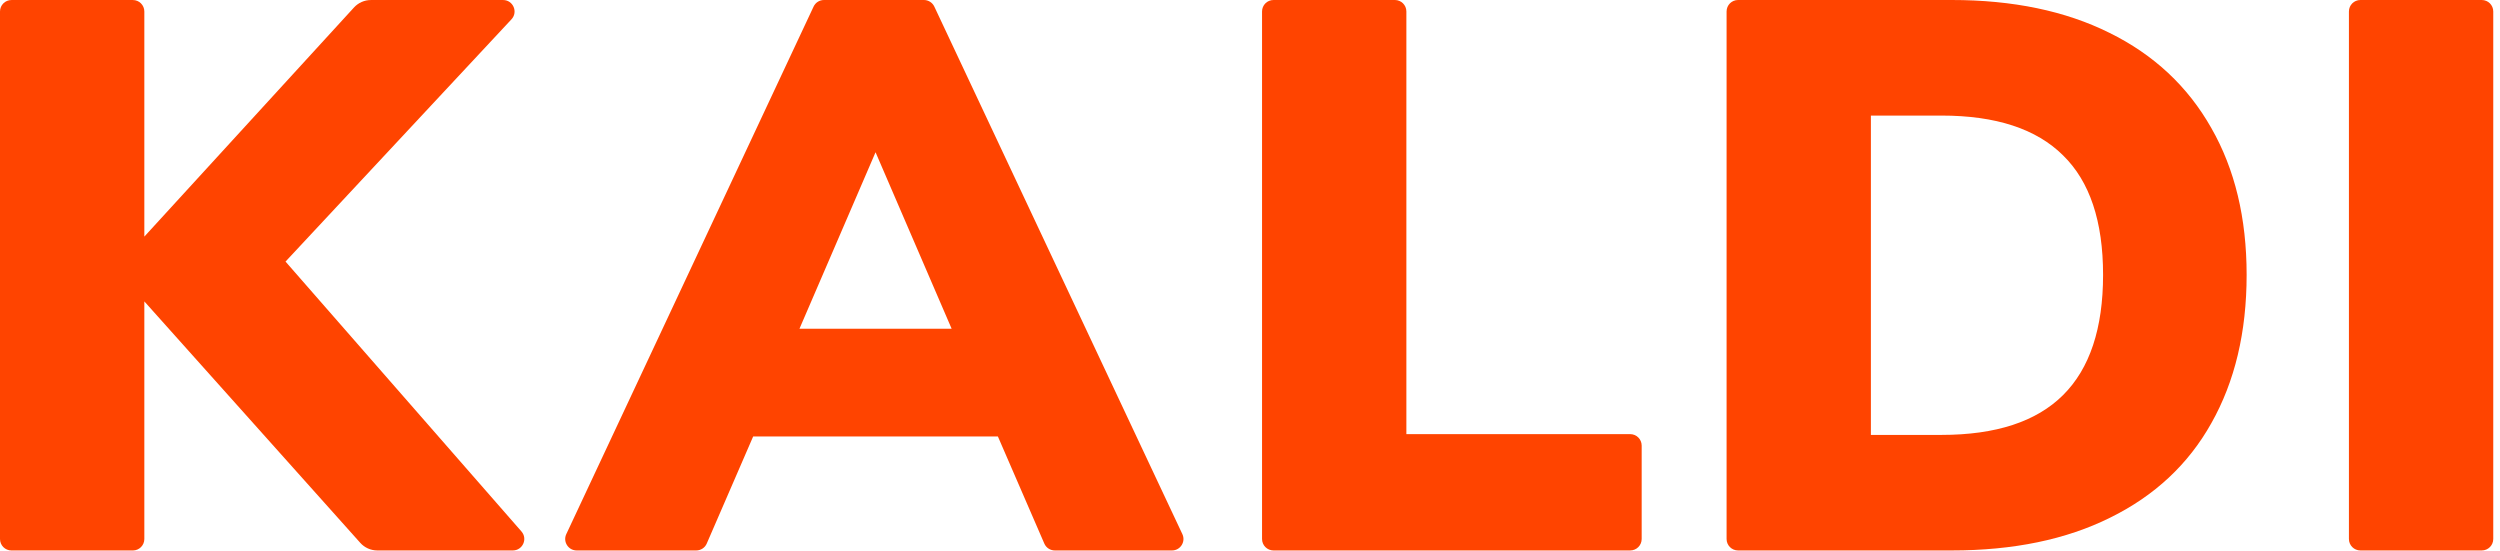
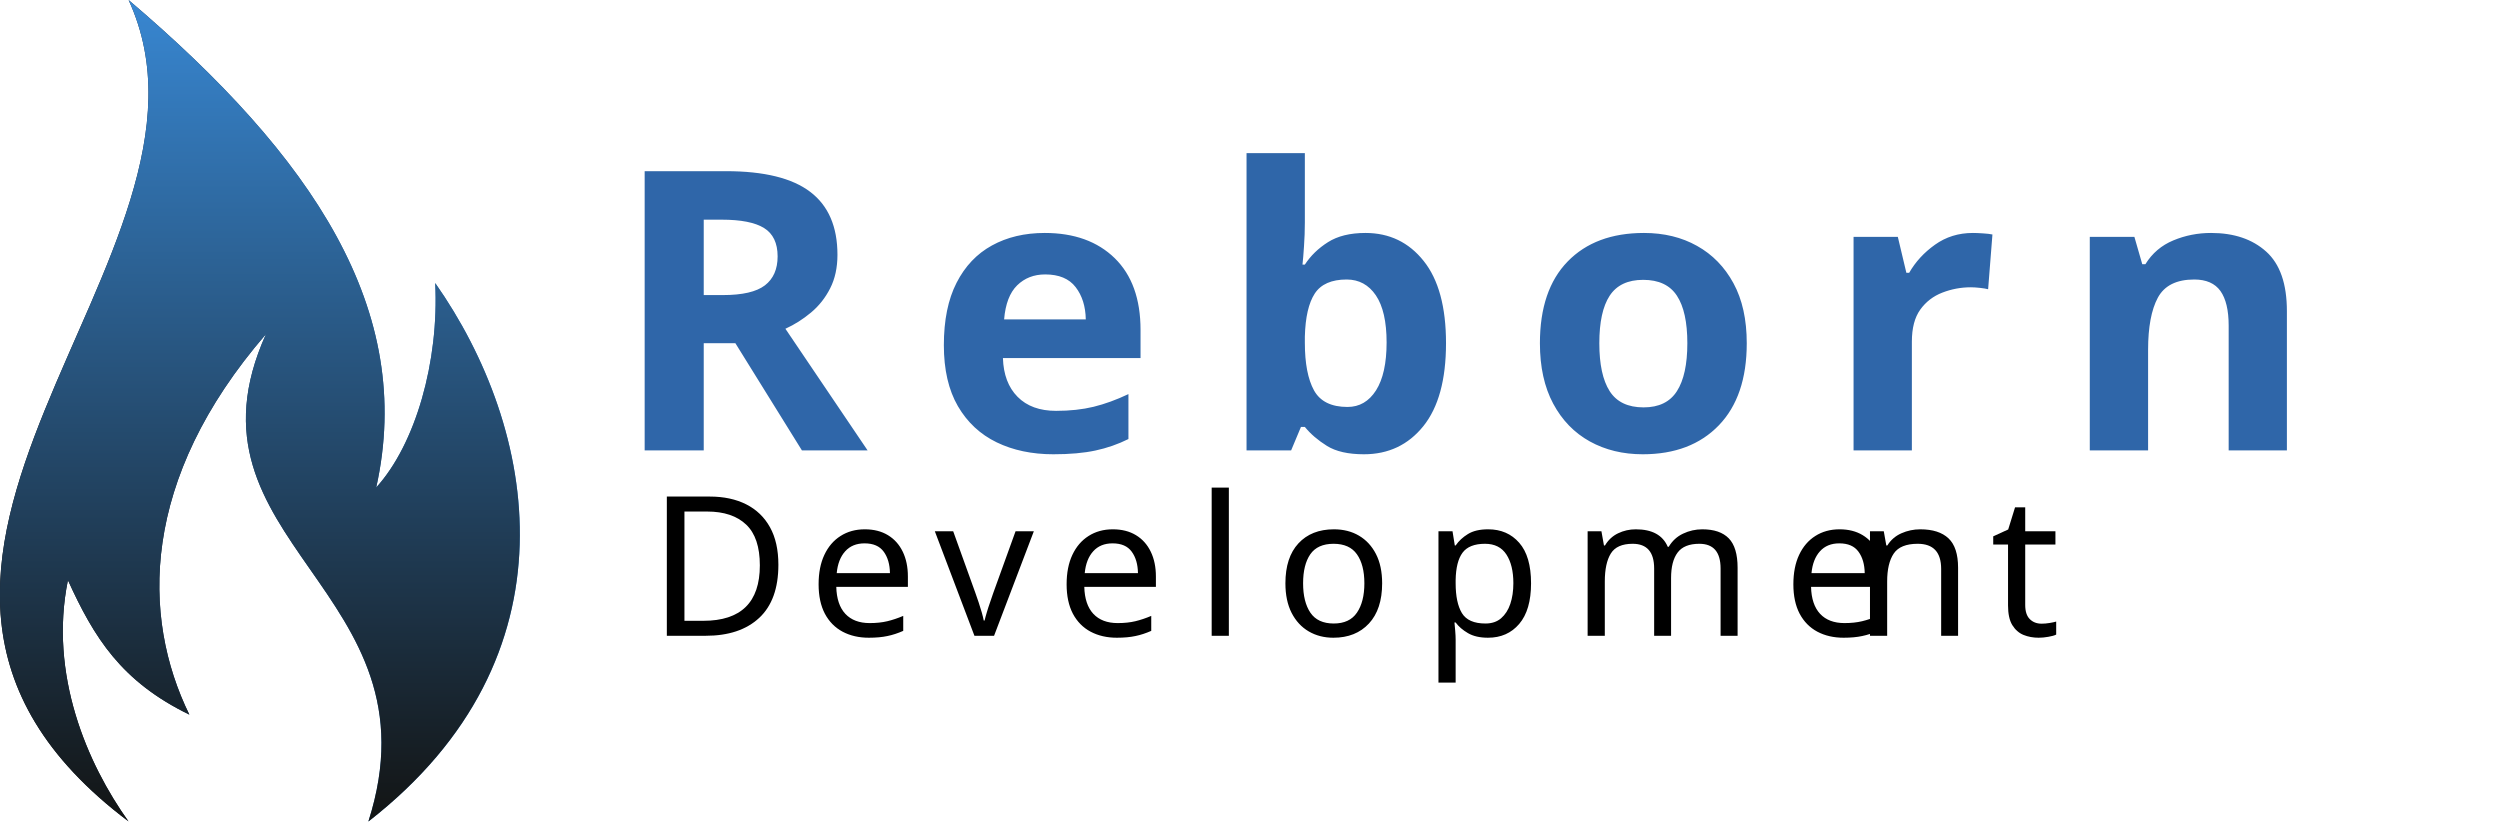
- <svg xmlns="http://www.w3.org/2000/svg" xmlns:xlink="http://www.w3.org/1999/xlink" viewBox="0 0 109 24">
-   <g transform="translate(-1470)">
-     <g style="mix-blend-mode:normal" transform="translate(1470)" fill="#f40">
-       <use xlink:href="#b" style="mix-blend-mode:normal" />
-       <use xlink:href="#c" style="mix-blend-mode:normal" />
-       <use xlink:href="#d" style="mix-blend-mode:normal" />
-       <use xlink:href="#e" style="mix-blend-mode:normal" />
-       <use xlink:href="#f" style="mix-blend-mode:normal" />
-     </g>
-   </g>
+ <svg xmlns="http://www.w3.org/2000/svg" xmlns:xlink="http://www.w3.org/1999/xlink" id="Layer_1" data-name="Layer 1" viewBox="0 0 461.56 151.66">
  <defs>
-     <path id="b" d="M22.735 23.171c.283.323.053.829-.376.829h-5.907c-.285 0-.556-.121-.745-.333l-9.414-10.526v10.36c0 .276-.224.5-.5.5h-5.293c-.276 0-.5-.224-.5-.5v-23c0-.276.224-.5.5-.5h5.293c.276 0 .5.224.5.5v9.815l9.141-9.99c.19-.207.457-.325.738-.325h5.762c.437 0 .664.521.366.841l-9.851 10.563 10.287 11.767z" />
-     <path id="c" d="M45.991 24c-.199 0-.38-.118-.459-.301l-2.024-4.669h-10.67l-2.024 4.669c-.079.183-.259.301-.459.301h-5.212c-.366 0-.608-.381-.453-.712l10.782-23c.082-.176.259-.288.453-.288h4.358c.194 0 .37.112.453.287l10.815 23c.156.332-.086.713-.452.713h-5.108zm-11.135-9.668h6.635l-3.317-7.694-3.317 7.694z" />
-     <path id="d" d="M55.525 24c-.276 0-.5-.224-.5-.5v-23c0-.276.224-.5.5-.5h5.293c.276 0 .5.224.5.5v18.428h9.759c.276 0 .5.224.5.5v4.072c0 .276-.224.5-.5.5h-15.552z" />
-     <path id="e" d="M75.279.5c0-.276.224-.5.5-.5h9.315c2.667 0 4.959.477 6.874 1.43 1.938.953 3.42 2.338 4.446 4.153 1.026 1.793 1.539 3.926 1.539 6.4 0 2.496-.513 4.652-1.539 6.468-1.003 1.793-2.474 3.166-4.412 4.119-1.915.953-4.218 1.43-6.908 1.43h-9.315c-.276 0-.5-.224-.5-.5v-23zm9.37 18.462c2.371 0 4.138-.579 5.301-1.736 1.163-1.157 1.744-2.905 1.744-5.242 0-2.338-.581-4.074-1.744-5.209-1.163-1.157-2.93-1.736-5.301-1.736h-3.078v13.923h3.078z" />
-     <path id="f" d="M102.913 24c-.276 0-.5-.224-.5-.5v-23c0-.276.224-.5.5-.5h5.293c.276 0 .5.224.5.5v23c0 .276-.224.5-.5.5h-5.293z" />
+     <style>.cls-1{fill:url(#linear-gradient);}.cls-2{fill:url(#linear-gradient-2);}.cls-3{font-size:72.21px;fill:#2f66a9;font-family:Montserrat-Black, Montserrat;font-weight:800;letter-spacing:0.15em;}.cls-4{font-size:36px;font-family:MyriadPro-Regular, Myriad Pro;letter-spacing:0.15em;}.cls-5{letter-spacing:0.15em;}.cls-6{letter-spacing:0.14em;}.cls-7{letter-spacing:0.15em;}.cls-8{letter-spacing:0.15em;}</style>
+     <linearGradient id="linear-gradient" x1="277.26" y1="507.99" x2="373.21" y2="507.99" gradientUnits="userSpaceOnUse">
+       <stop offset="0" stop-color="#121210" />
+       <stop offset="1" stop-color="#398ad7" />
+     </linearGradient>
+     <linearGradient id="linear-gradient-2" x1="325.23" y1="586.72" x2="325.23" y2="427.67" xlink:href="#linear-gradient" />
  </defs>
+   <path class="cls-1" d="M301,432.16c34.11,29,53,57.32,45.72,90,7.26-8,11.61-23.22,10.89-37.74,18.86,26.85,26.84,68.94-12.34,99.41C359,541,309,532.29,326.37,493.84c-23.22,26.84-23,52.2-14.15,70.26-12.58-6.13-17.58-14.19-22.42-24.83-3.54,17.41,3.55,33.86,11.18,44.54C238,536.36,322.74,479.32,301,432.16Z" transform="translate(-277.26 -432.16)" />
+   <path class="cls-2" d="M301,432.16c34.11,29,53,57.32,45.72,90,7.26-8,11.61-23.22,10.89-37.74,18.86,26.85,26.84,68.94-12.34,99.41C359,541,309,532.29,326.37,493.84c-23.22,26.84-23,52.2-14.15,70.26-12.58-6.13-17.58-14.19-22.42-24.83-3.54,17.41,3.55,33.86,11.18,44.54C238,536.36,322.74,479.32,301,432.16Z" transform="translate(-277.26 -432.16)" />
+   <text class="cls-3" transform="translate(112.52 83.15)">Reborn</text>
+   <text class="cls-4" transform="translate(119.63 117.38)">D<tspan class="cls-5" x="29.52" y="0">e</tspan>
+     <tspan class="cls-6" x="52.96" y="0">v</tspan>
+     <tspan class="cls-5" x="75.31" y="0">elopme</tspan>
+     <tspan class="cls-7" x="222.55" y="0">n</tspan>
+     <tspan class="cls-8" x="247.79" y="0">t</tspan>
+   </text>
</svg>
